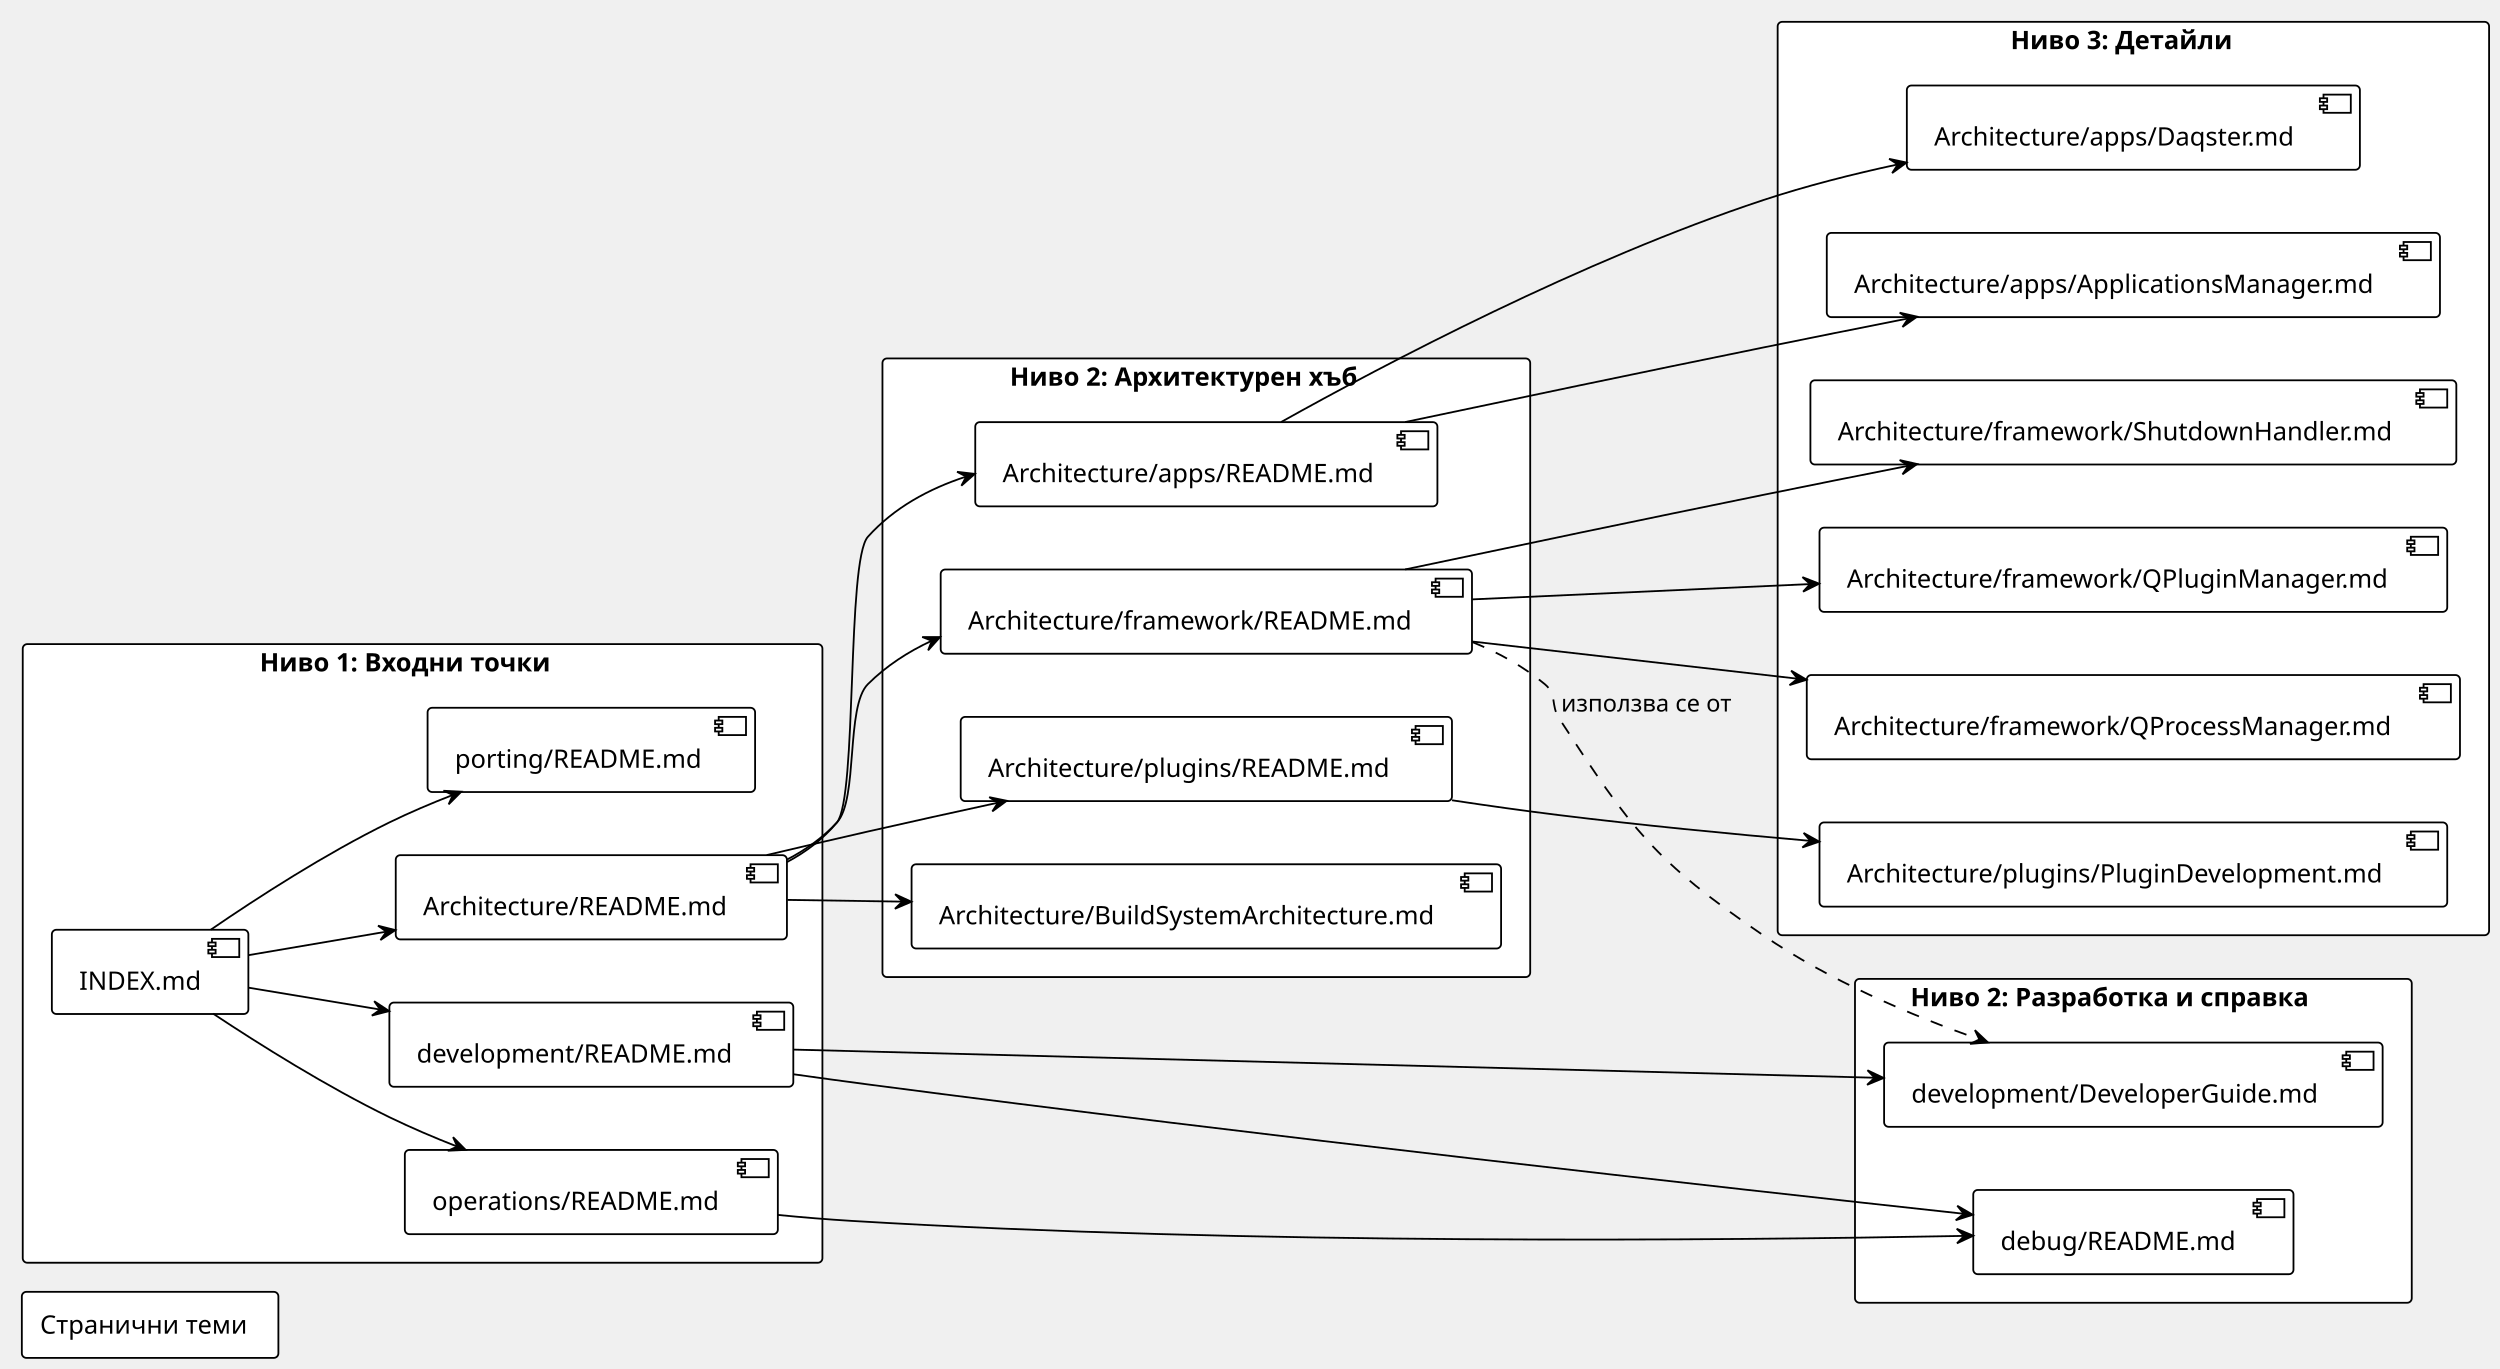
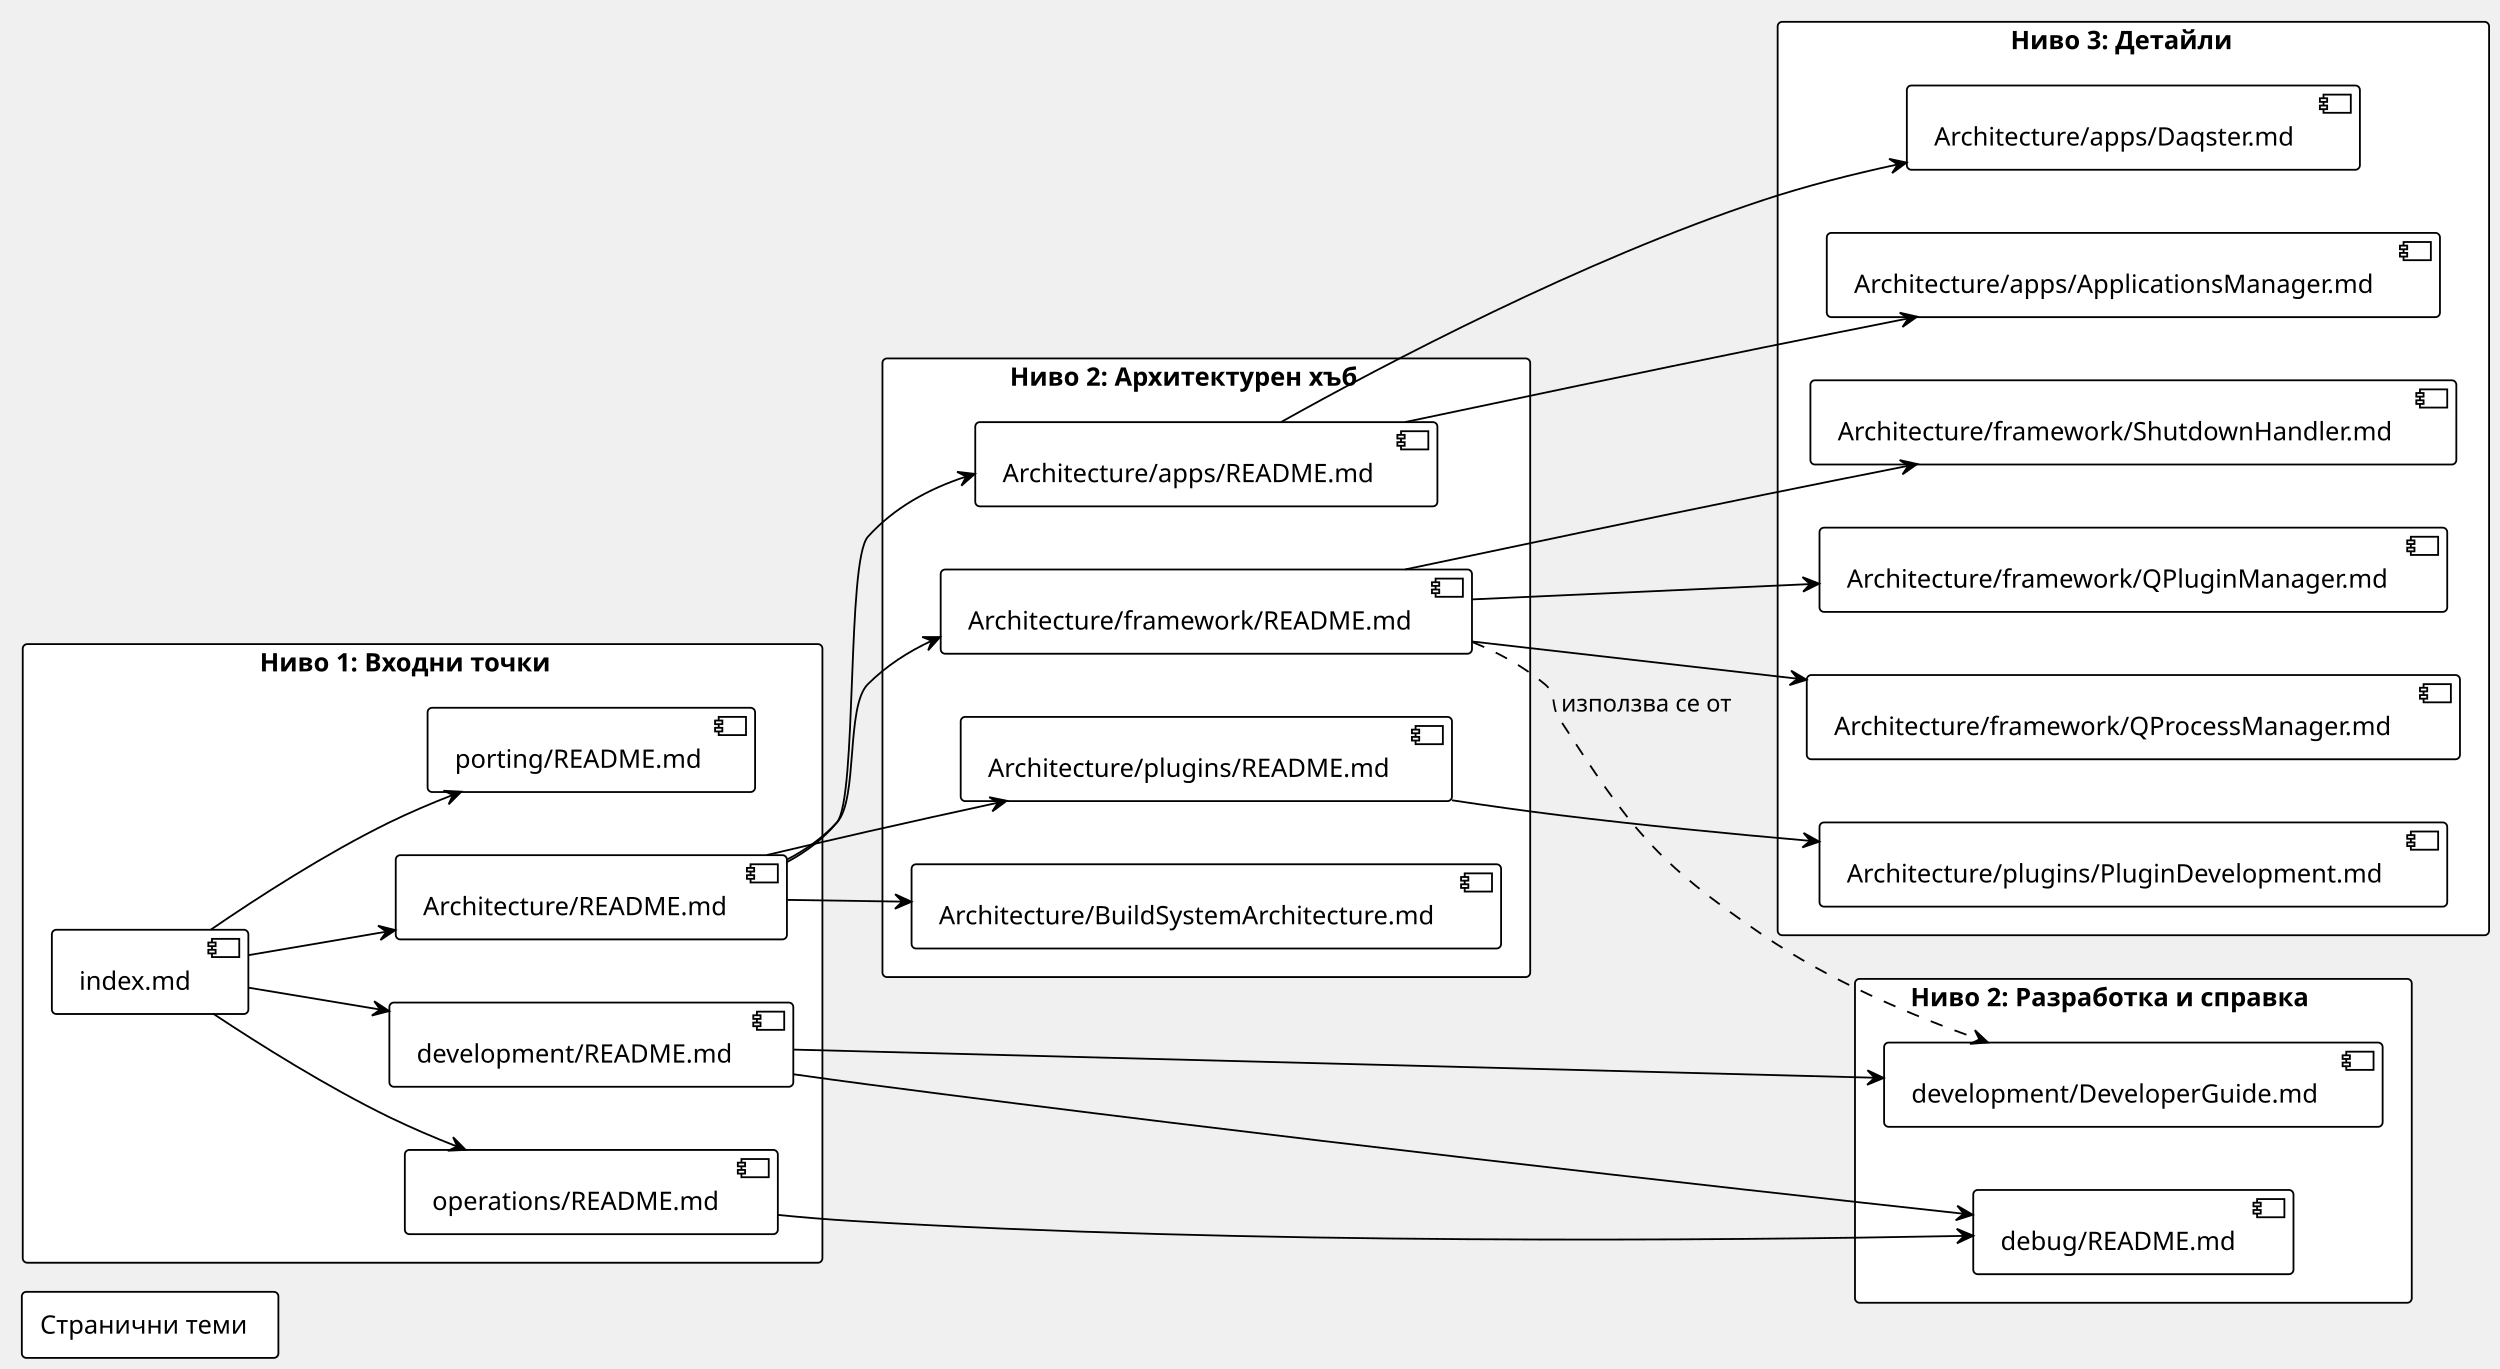
<svg xmlns="http://www.w3.org/2000/svg" contentStyleType="text/css" height="752px" preserveAspectRatio="none" style="width:1374px;height:752px;background:#FFFFFF;" version="1.1" viewBox="0 0 1374 752" width="1374px" zoomAndPan="magnify">
  <defs />
  <g>
    <g id="cluster_Ниво 1: Входни точки">
      <rect fill="#FFFFFF" height="340" rx="2.5" ry="2.5" style="stroke:#000000;stroke-width:1.0;" width="439.5" x="12.5" y="354" />
      <text fill="#000000" font-family="Verdana" font-size="14" font-weight="bold" lengthAdjust="spacing" textLength="179" x="142.75" y="368.995">Ниво 1: Входни точки</text>
    </g>
    <g id="cluster_Ниво 2: Архитектурен хъб">
      <rect fill="#FFFFFF" height="340" rx="2.5" ry="2.5" style="stroke:#000000;stroke-width:1.0;" width="356" x="485" y="197" />
      <text fill="#000000" font-family="Verdana" font-size="14" font-weight="bold" lengthAdjust="spacing" textLength="216" x="555" y="211.995">Ниво 2: Архитектурен хъб</text>
    </g>
    <g id="cluster_Ниво 2: Разработка и справка">
      <rect fill="#FFFFFF" height="178" rx="2.5" ry="2.5" style="stroke:#000000;stroke-width:1.0;" width="306" x="1019.5" y="538" />
      <text fill="#000000" font-family="Verdana" font-size="14" font-weight="bold" lengthAdjust="spacing" textLength="245" x="1050" y="552.995">Ниво 2: Разработка и справка</text>
    </g>
    <g id="cluster_Ниво 3: Детайли">
      <rect fill="#FFFFFF" height="502" rx="2.5" ry="2.5" style="stroke:#000000;stroke-width:1.0;" width="391" x="977" y="12" />
      <text fill="#000000" font-family="Verdana" font-size="14" font-weight="bold" lengthAdjust="spacing" textLength="135" x="1105" y="26.995">Ниво 3: Детайли</text>
    </g>
    <g id="elem_IDX">
      <rect fill="#FFFFFF" height="46.297" rx="2.5" ry="2.5" style="stroke:#000000;stroke-width:1.0;" width="108" x="28.5" y="511" />
      <rect fill="#FFFFFF" height="10" style="stroke:#000000;stroke-width:1.0;" width="15" x="116.5" y="516" />
      <rect fill="#FFFFFF" height="2" style="stroke:#000000;stroke-width:1.0;" width="4" x="114.5" y="518" />
      <rect fill="#FFFFFF" height="2" style="stroke:#000000;stroke-width:1.0;" width="4" x="114.5" y="522" />
-       <text fill="#000000" font-family="Verdana" font-size="14" lengthAdjust="spacing" textLength="68" x="43.5" y="543.995">INDEX.md</text>
+       <text fill="#000000" font-family="Verdana" font-size="14" lengthAdjust="spacing" textLength="68" x="43.5" y="543.995">index.md</text>
    </g>
    <g id="elem_ARCH">
      <rect fill="#FFFFFF" height="46.297" rx="2.5" ry="2.5" style="stroke:#000000;stroke-width:1.0;" width="215" x="217.5" y="470" />
      <rect fill="#FFFFFF" height="10" style="stroke:#000000;stroke-width:1.0;" width="15" x="412.5" y="475" />
      <rect fill="#FFFFFF" height="2" style="stroke:#000000;stroke-width:1.0;" width="4" x="410.5" y="477" />
      <rect fill="#FFFFFF" height="2" style="stroke:#000000;stroke-width:1.0;" width="4" x="410.5" y="481" />
      <text fill="#000000" font-family="Verdana" font-size="14" lengthAdjust="spacing" textLength="175" x="232.5" y="502.995">Architecture/README.md</text>
    </g>
    <g id="elem_DEVTOP">
      <rect fill="#FFFFFF" height="46.297" rx="2.5" ry="2.5" style="stroke:#000000;stroke-width:1.0;" width="222" x="214" y="551" />
      <rect fill="#FFFFFF" height="10" style="stroke:#000000;stroke-width:1.0;" width="15" x="416" y="556" />
      <rect fill="#FFFFFF" height="2" style="stroke:#000000;stroke-width:1.0;" width="4" x="414" y="558" />
      <rect fill="#FFFFFF" height="2" style="stroke:#000000;stroke-width:1.0;" width="4" x="414" y="562" />
      <text fill="#000000" font-family="Verdana" font-size="14" lengthAdjust="spacing" textLength="182" x="229" y="583.995">development/README.md</text>
    </g>
    <g id="elem_OPS">
      <rect fill="#FFFFFF" height="46.297" rx="2.5" ry="2.5" style="stroke:#000000;stroke-width:1.0;" width="205" x="222.5" y="632" />
      <rect fill="#FFFFFF" height="10" style="stroke:#000000;stroke-width:1.0;" width="15" x="407.5" y="637" />
      <rect fill="#FFFFFF" height="2" style="stroke:#000000;stroke-width:1.0;" width="4" x="405.5" y="639" />
      <rect fill="#FFFFFF" height="2" style="stroke:#000000;stroke-width:1.0;" width="4" x="405.5" y="643" />
      <text fill="#000000" font-family="Verdana" font-size="14" lengthAdjust="spacing" textLength="165" x="237.5" y="664.995">operations/README.md</text>
    </g>
    <g id="elem_PRT">
      <rect fill="#FFFFFF" height="46.297" rx="2.5" ry="2.5" style="stroke:#000000;stroke-width:1.0;" width="180" x="235" y="389" />
      <rect fill="#FFFFFF" height="10" style="stroke:#000000;stroke-width:1.0;" width="15" x="395" y="394" />
      <rect fill="#FFFFFF" height="2" style="stroke:#000000;stroke-width:1.0;" width="4" x="393" y="396" />
      <rect fill="#FFFFFF" height="2" style="stroke:#000000;stroke-width:1.0;" width="4" x="393" y="400" />
      <text fill="#000000" font-family="Verdana" font-size="14" lengthAdjust="spacing" textLength="140" x="250" y="421.995">porting/README.md</text>
    </g>
    <g id="elem_BSA">
      <rect fill="#FFFFFF" height="46.297" rx="2.5" ry="2.5" style="stroke:#000000;stroke-width:1.0;" width="324" x="501" y="475" />
      <rect fill="#FFFFFF" height="10" style="stroke:#000000;stroke-width:1.0;" width="15" x="805" y="480" />
      <rect fill="#FFFFFF" height="2" style="stroke:#000000;stroke-width:1.0;" width="4" x="803" y="482" />
      <rect fill="#FFFFFF" height="2" style="stroke:#000000;stroke-width:1.0;" width="4" x="803" y="486" />
      <text fill="#000000" font-family="Verdana" font-size="14" lengthAdjust="spacing" textLength="284" x="516" y="507.995">Architecture/BuildSystemArchitecture.md</text>
    </g>
    <g id="elem_APPS">
      <rect fill="#FFFFFF" height="46.297" rx="2.5" ry="2.5" style="stroke:#000000;stroke-width:1.0;" width="254" x="536" y="232" />
      <rect fill="#FFFFFF" height="10" style="stroke:#000000;stroke-width:1.0;" width="15" x="770" y="237" />
      <rect fill="#FFFFFF" height="2" style="stroke:#000000;stroke-width:1.0;" width="4" x="768" y="239" />
      <rect fill="#FFFFFF" height="2" style="stroke:#000000;stroke-width:1.0;" width="4" x="768" y="243" />
      <text fill="#000000" font-family="Verdana" font-size="14" lengthAdjust="spacing" textLength="214" x="551" y="264.995">Architecture/apps/README.md</text>
    </g>
    <g id="elem_FW">
      <rect fill="#FFFFFF" height="46.297" rx="2.5" ry="2.5" style="stroke:#000000;stroke-width:1.0;" width="292" x="517" y="313" />
      <rect fill="#FFFFFF" height="10" style="stroke:#000000;stroke-width:1.0;" width="15" x="789" y="318" />
      <rect fill="#FFFFFF" height="2" style="stroke:#000000;stroke-width:1.0;" width="4" x="787" y="320" />
      <rect fill="#FFFFFF" height="2" style="stroke:#000000;stroke-width:1.0;" width="4" x="787" y="324" />
      <text fill="#000000" font-family="Verdana" font-size="14" lengthAdjust="spacing" textLength="252" x="532" y="345.995">Architecture/framework/README.md</text>
    </g>
    <g id="elem_PLG">
      <rect fill="#FFFFFF" height="46.297" rx="2.5" ry="2.5" style="stroke:#000000;stroke-width:1.0;" width="270" x="528" y="394" />
      <rect fill="#FFFFFF" height="10" style="stroke:#000000;stroke-width:1.0;" width="15" x="778" y="399" />
      <rect fill="#FFFFFF" height="2" style="stroke:#000000;stroke-width:1.0;" width="4" x="776" y="401" />
      <rect fill="#FFFFFF" height="2" style="stroke:#000000;stroke-width:1.0;" width="4" x="776" y="405" />
      <text fill="#000000" font-family="Verdana" font-size="14" lengthAdjust="spacing" textLength="230" x="543" y="426.995">Architecture/plugins/README.md</text>
    </g>
    <g id="elem_DEV">
      <rect fill="#FFFFFF" height="46.297" rx="2.5" ry="2.5" style="stroke:#000000;stroke-width:1.0;" width="274" x="1035.5" y="573" />
      <rect fill="#FFFFFF" height="10" style="stroke:#000000;stroke-width:1.0;" width="15" x="1289.5" y="578" />
      <rect fill="#FFFFFF" height="2" style="stroke:#000000;stroke-width:1.0;" width="4" x="1287.5" y="580" />
      <rect fill="#FFFFFF" height="2" style="stroke:#000000;stroke-width:1.0;" width="4" x="1287.5" y="584" />
      <text fill="#000000" font-family="Verdana" font-size="14" lengthAdjust="spacing" textLength="234" x="1050.5" y="605.995">development/DeveloperGuide.md</text>
    </g>
    <g id="elem_DBG">
      <rect fill="#FFFFFF" height="46.297" rx="2.5" ry="2.5" style="stroke:#000000;stroke-width:1.0;" width="176" x="1084.5" y="654" />
      <rect fill="#FFFFFF" height="10" style="stroke:#000000;stroke-width:1.0;" width="15" x="1240.5" y="659" />
      <rect fill="#FFFFFF" height="2" style="stroke:#000000;stroke-width:1.0;" width="4" x="1238.5" y="661" />
      <rect fill="#FFFFFF" height="2" style="stroke:#000000;stroke-width:1.0;" width="4" x="1238.5" y="665" />
      <text fill="#000000" font-family="Verdana" font-size="14" lengthAdjust="spacing" textLength="136" x="1099.5" y="686.995">debug/README.md</text>
    </g>
    <g id="elem_AD">
      <rect fill="#FFFFFF" height="46.297" rx="2.5" ry="2.5" style="stroke:#000000;stroke-width:1.0;" width="249" x="1048" y="47" />
      <rect fill="#FFFFFF" height="10" style="stroke:#000000;stroke-width:1.0;" width="15" x="1277" y="52" />
      <rect fill="#FFFFFF" height="2" style="stroke:#000000;stroke-width:1.0;" width="4" x="1275" y="54" />
      <rect fill="#FFFFFF" height="2" style="stroke:#000000;stroke-width:1.0;" width="4" x="1275" y="58" />
      <text fill="#000000" font-family="Verdana" font-size="14" lengthAdjust="spacing" textLength="209" x="1063" y="79.995">Architecture/apps/Daqster.md</text>
    </g>
    <g id="elem_AAM">
      <rect fill="#FFFFFF" height="46.297" rx="2.5" ry="2.5" style="stroke:#000000;stroke-width:1.0;" width="337" x="1004" y="128" />
      <rect fill="#FFFFFF" height="10" style="stroke:#000000;stroke-width:1.0;" width="15" x="1321" y="133" />
      <rect fill="#FFFFFF" height="2" style="stroke:#000000;stroke-width:1.0;" width="4" x="1319" y="135" />
      <rect fill="#FFFFFF" height="2" style="stroke:#000000;stroke-width:1.0;" width="4" x="1319" y="139" />
      <text fill="#000000" font-family="Verdana" font-size="14" lengthAdjust="spacing" textLength="297" x="1019" y="160.995">Architecture/apps/ApplicationsManager.md</text>
    </g>
    <g id="elem_FQPM">
      <rect fill="#FFFFFF" height="46.297" rx="2.5" ry="2.5" style="stroke:#000000;stroke-width:1.0;" width="345" x="1000" y="290" />
      <rect fill="#FFFFFF" height="10" style="stroke:#000000;stroke-width:1.0;" width="15" x="1325" y="295" />
      <rect fill="#FFFFFF" height="2" style="stroke:#000000;stroke-width:1.0;" width="4" x="1323" y="297" />
      <rect fill="#FFFFFF" height="2" style="stroke:#000000;stroke-width:1.0;" width="4" x="1323" y="301" />
      <text fill="#000000" font-family="Verdana" font-size="14" lengthAdjust="spacing" textLength="305" x="1015" y="322.995">Architecture/framework/QPluginManager.md</text>
    </g>
    <g id="elem_FQPR">
      <rect fill="#FFFFFF" height="46.297" rx="2.5" ry="2.5" style="stroke:#000000;stroke-width:1.0;" width="359" x="993" y="371" />
      <rect fill="#FFFFFF" height="10" style="stroke:#000000;stroke-width:1.0;" width="15" x="1332" y="376" />
      <rect fill="#FFFFFF" height="2" style="stroke:#000000;stroke-width:1.0;" width="4" x="1330" y="378" />
      <rect fill="#FFFFFF" height="2" style="stroke:#000000;stroke-width:1.0;" width="4" x="1330" y="382" />
      <text fill="#000000" font-family="Verdana" font-size="14" lengthAdjust="spacing" textLength="319" x="1008" y="403.995">Architecture/framework/QProcessManager.md</text>
    </g>
    <g id="elem_FSH">
      <rect fill="#FFFFFF" height="46.297" rx="2.5" ry="2.5" style="stroke:#000000;stroke-width:1.0;" width="355" x="995" y="209" />
      <rect fill="#FFFFFF" height="10" style="stroke:#000000;stroke-width:1.0;" width="15" x="1330" y="214" />
      <rect fill="#FFFFFF" height="2" style="stroke:#000000;stroke-width:1.0;" width="4" x="1328" y="216" />
      <rect fill="#FFFFFF" height="2" style="stroke:#000000;stroke-width:1.0;" width="4" x="1328" y="220" />
      <text fill="#000000" font-family="Verdana" font-size="14" lengthAdjust="spacing" textLength="315" x="1010" y="241.995">Architecture/framework/ShutdownHandler.md</text>
    </g>
    <g id="elem_PDEV">
      <rect fill="#FFFFFF" height="46.297" rx="2.5" ry="2.5" style="stroke:#000000;stroke-width:1.0;" width="345" x="1000" y="452" />
      <rect fill="#FFFFFF" height="10" style="stroke:#000000;stroke-width:1.0;" width="15" x="1325" y="457" />
      <rect fill="#FFFFFF" height="2" style="stroke:#000000;stroke-width:1.0;" width="4" x="1323" y="459" />
      <rect fill="#FFFFFF" height="2" style="stroke:#000000;stroke-width:1.0;" width="4" x="1323" y="463" />
      <text fill="#000000" font-family="Verdana" font-size="14" lengthAdjust="spacing" textLength="305" x="1015" y="484.995">Architecture/plugins/PluginDevelopment.md</text>
    </g>
    <g id="elem_Странични теми">
      <rect fill="#FFFFFF" height="36.297" rx="2.5" ry="2.5" style="stroke:#000000;stroke-width:1.0;" width="141" x="12" y="710" />
      <text fill="#000000" font-family="Verdana" font-size="14" lengthAdjust="spacing" textLength="121" x="22" y="732.995">Странични теми</text>
    </g>
    <g id="link_IDX_ARCH">
      <path d="M136.58,524.95 C158.88,521.15 185.73,516.57 212.04,512.09 " fill="none" id="IDX-to-ARCH" style="stroke:#000000;stroke-width:1.0;" />
      <polygon fill="#000000" points="217.3,511.19,207.755,508.764,212.371,512.033,209.103,516.65,217.3,511.19" style="stroke:#000000;stroke-width:1.0;" />
    </g>
    <g id="link_IDX_DEVTOP">
      <path d="M136.58,542.83 C157.97,546.39 183.55,550.64 208.83,554.84 " fill="none" id="IDX-to-DEVTOP" style="stroke:#000000;stroke-width:1.0;" />
      <polygon fill="#000000" points="213.88,555.68,205.652,550.266,208.947,554.865,204.348,558.159,213.88,555.68" style="stroke:#000000;stroke-width:1.0;" />
    </g>
    <g id="link_IDX_OPS">
      <path d="M117.09,557.09 C142.86,574.18 179.72,597.3 214,614 C225.73,619.71 238.47,625.13 250.98,630.05 " fill="none" id="IDX-to-OPS" style="stroke:#000000;stroke-width:1.0;" />
      <polygon fill="#000000" points="255.95,631.98,249.016,624.986,251.291,630.165,246.112,632.44,255.95,631.98" style="stroke:#000000;stroke-width:1.0;" />
    </g>
    <g id="link_IDX_PRT">
      <path d="M115.9,510.92 C141.65,493.26 179.03,469.11 214,452 C225.04,446.6 237,441.52 248.83,436.91 " fill="none" id="IDX-to-PRT" style="stroke:#000000;stroke-width:1.0;" />
      <polygon fill="#000000" points="253.54,435.1,243.704,434.603,248.874,436.898,246.58,442.068,253.54,435.1" style="stroke:#000000;stroke-width:1.0;" />
    </g>
    <g id="link_ARCH_BSA">
      <path d="M432.77,494.59 C452.88,494.89 474.33,495.21 495.75,495.53 " fill="none" id="ARCH-to-BSA" style="stroke:#000000;stroke-width:1.0;" />
      <polygon fill="#000000" points="500.9,495.6,491.958,491.472,495.901,495.529,491.844,499.471,500.9,495.6" style="stroke:#000000;stroke-width:1.0;" />
    </g>
    <g id="link_ARCH_APPS">
      <path d="M432.57,473.78 C443,468.21 452.48,461.09 460,452 C471.18,438.48 465.26,308.04 477,295 C491.35,279.06 510.41,268.65 530.84,261.98 " fill="none" id="ARCH-to-APPS" style="stroke:#000000;stroke-width:1.0;" />
      <polygon fill="#000000" points="535.78,260.45,525.998,259.307,531.006,261.937,528.376,266.945,535.78,260.45" style="stroke:#000000;stroke-width:1.0;" />
    </g>
    <g id="link_ARCH_FW">
      <path d="M432.57,472.41 C442.8,467.08 452.23,460.39 460,452 C471.76,439.3 464.72,388.19 477,376 C487.07,366 499.01,358.23 511.9,352.24 " fill="none" id="ARCH-to-FW" style="stroke:#000000;stroke-width:1.0;" />
      <polygon fill="#000000" points="516.69,350.1,506.841,350.12,512.125,352.14,510.105,357.424,516.69,350.1" style="stroke:#000000;stroke-width:1.0;" />
    </g>
    <g id="link_ARCH_PLG">
      <path d="M421.38,469.94 C439.82,465.57 459,461.09 477,457 C500.03,451.76 524.72,446.32 548.31,441.19 " fill="none" id="ARCH-to-PLG" style="stroke:#000000;stroke-width:1.0;" />
      <polygon fill="#000000" points="553.33,440.1,543.682,438.121,548.446,441.171,545.396,445.935,553.33,440.1" style="stroke:#000000;stroke-width:1.0;" />
    </g>
    <g id="link_DEVTOP_DEV">
      <path d="M436.1,576.86 C588.18,580.82 862.65,587.96 1029.85,592.31 " fill="none" id="DEVTOP-to-DEV" style="stroke:#000000;stroke-width:1.0;" />
      <polygon fill="#000000" points="1035.26,592.45,1026.366,588.219,1030.262,592.321,1026.16,596.217,1035.26,592.45" style="stroke:#000000;stroke-width:1.0;" />
    </g>
    <g id="link_DEVTOP_DBG">
      <path d="M436.05,590.41 C449.83,592.35 463.74,594.26 477,596 C692.38,624.24 946,652.58 1079.16,667.08 " fill="none" id="DEVTOP-to-DBG" style="stroke:#000000;stroke-width:1.0;" />
      <polygon fill="#000000" points="1084.24,667.63,1075.727,662.677,1079.27,667.087,1074.859,670.629,1084.24,667.63" style="stroke:#000000;stroke-width:1.0;" />
    </g>
    <g id="link_FW_DEV">
      <path d="M809.28,352.92 C823.65,358.71 837.24,366.24 849,376 C856.05,381.85 852,387.32 857,395 C896.61,455.88 909.07,472.98 969,514 C1004.95,538.6 1049.39,557.63 1087.48,571.14 " fill="none" id="FW-to-DEV" style="stroke:#000000;stroke-width:1.0;stroke-dasharray:7.0,7.0;" />
      <polygon fill="#000000" points="1092.57,572.93,1085.406,566.172,1087.853,571.272,1082.753,573.719,1092.57,572.93" style="stroke:#000000;stroke-width:1.0;" />
      <text fill="#000000" font-family="Verdana" font-size="13" lengthAdjust="spacing" textLength="102" x="858" y="391.067">използва се от</text>
    </g>
    <g id="link_APPS_AD">
      <path d="M704.09,231.95 C761.17,200.07 869.92,142.77 969,110 C992.52,102.22 1018.11,95.72 1042.93,90.39 " fill="none" id="APPS-to-AD" style="stroke:#000000;stroke-width:1.0;" />
      <polygon fill="#000000" points="1047.89,89.34,1038.255,87.301,1042.999,90.381,1039.92,95.126,1047.89,89.34" style="stroke:#000000;stroke-width:1.0;" />
    </g>
    <g id="link_APPS_AAM">
      <path d="M772.27,231.96 C830.54,219.64 903.66,204.31 969,191 C994.68,185.77 1022.21,180.26 1048.44,175.07 " fill="none" id="APPS-to-AAM" style="stroke:#000000;stroke-width:1.0;" />
      <polygon fill="#000000" points="1053.67,174.03,1044.064,171.857,1048.765,175.002,1045.62,179.704,1053.67,174.03" style="stroke:#000000;stroke-width:1.0;" />
    </g>
    <g id="link_FW_FQPM">
      <path d="M809.09,329.42 C866.93,326.8 934.06,323.76 994.71,321.01 " fill="none" id="FW-to-FQPM" style="stroke:#000000;stroke-width:1.0;" />
      <polygon fill="#000000" points="999.8,320.78,990.627,317.195,994.805,321.008,990.992,325.187,999.8,320.78" style="stroke:#000000;stroke-width:1.0;" />
    </g>
    <g id="link_FW_FQPR">
      <path d="M809.09,352.58 C864.68,358.93 928.85,366.27 987.6,372.98 " fill="none" id="FW-to-FQPR" style="stroke:#000000;stroke-width:1.0;" />
      <polygon fill="#000000" points="992.91,373.59,984.426,368.588,987.943,373.019,983.512,376.536,992.91,373.59" style="stroke:#000000;stroke-width:1.0;" />
    </g>
    <g id="link_FW_FSH">
      <path d="M772.27,312.96 C830.54,300.64 903.66,285.31 969,272 C994.68,266.77 1022.21,261.26 1048.44,256.07 " fill="none" id="FW-to-FSH" style="stroke:#000000;stroke-width:1.0;" />
      <polygon fill="#000000" points="1053.67,255.03,1044.064,252.857,1048.765,256.002,1045.62,260.704,1053.67,255.03" style="stroke:#000000;stroke-width:1.0;" />
    </g>
    <g id="link_PLG_PDEV">
      <path d="M798.01,439.83 C817.76,442.81 837.89,445.65 857,448 C901.52,453.48 949.72,458.21 994.69,462.12 " fill="none" id="PLG-to-PDEV" style="stroke:#000000;stroke-width:1.0;" />
      <polygon fill="#000000" points="999.88,462.57,991.27,457.787,994.9,462.126,990.561,465.756,999.88,462.57" style="stroke:#000000;stroke-width:1.0;" />
    </g>
    <g id="link_OPS_DBG">
      <path d="M427.5,667.73 C441.1,669.06 454.88,670.21 468,671 C686.92,684.23 944.85,681.85 1079.36,679.25 " fill="none" id="OPS-to-DBG" style="stroke:#000000;stroke-width:1.0;" />
      <polygon fill="#000000" points="1084.48,679.15,1075.402,675.331,1079.481,679.25,1075.562,683.329,1084.48,679.15" style="stroke:#000000;stroke-width:1.0;" />
    </g>
  </g>
</svg>
